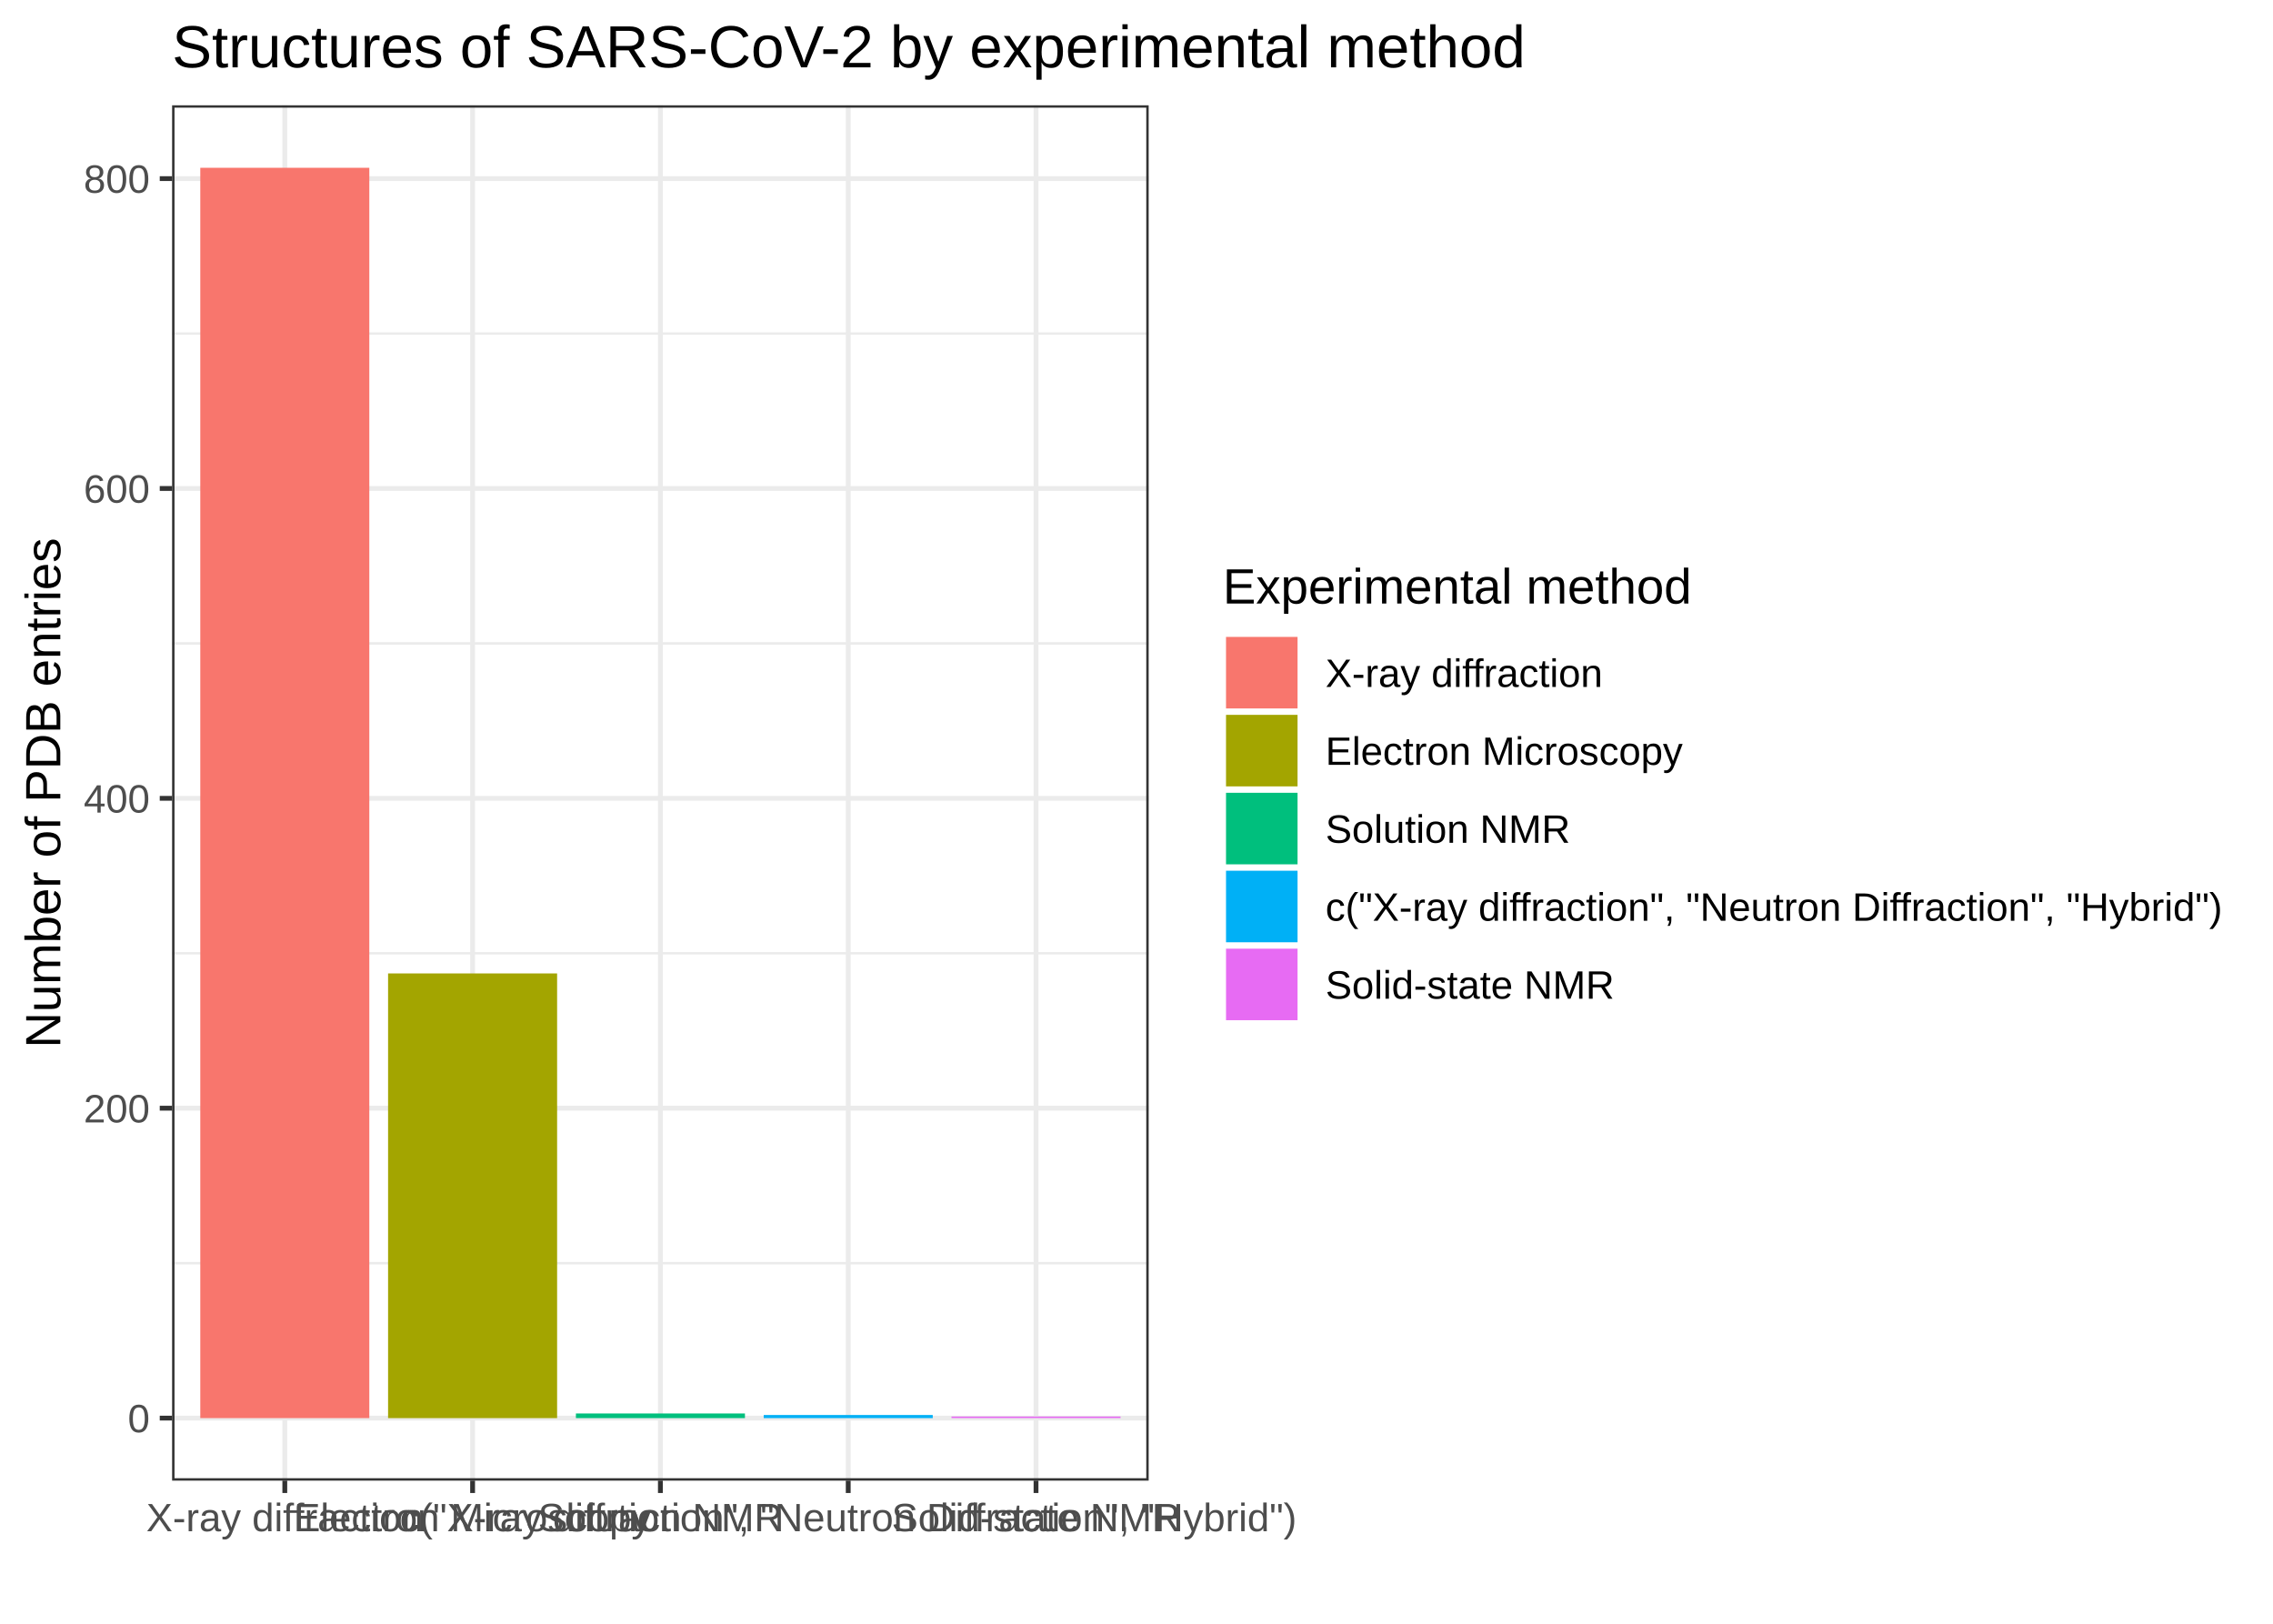
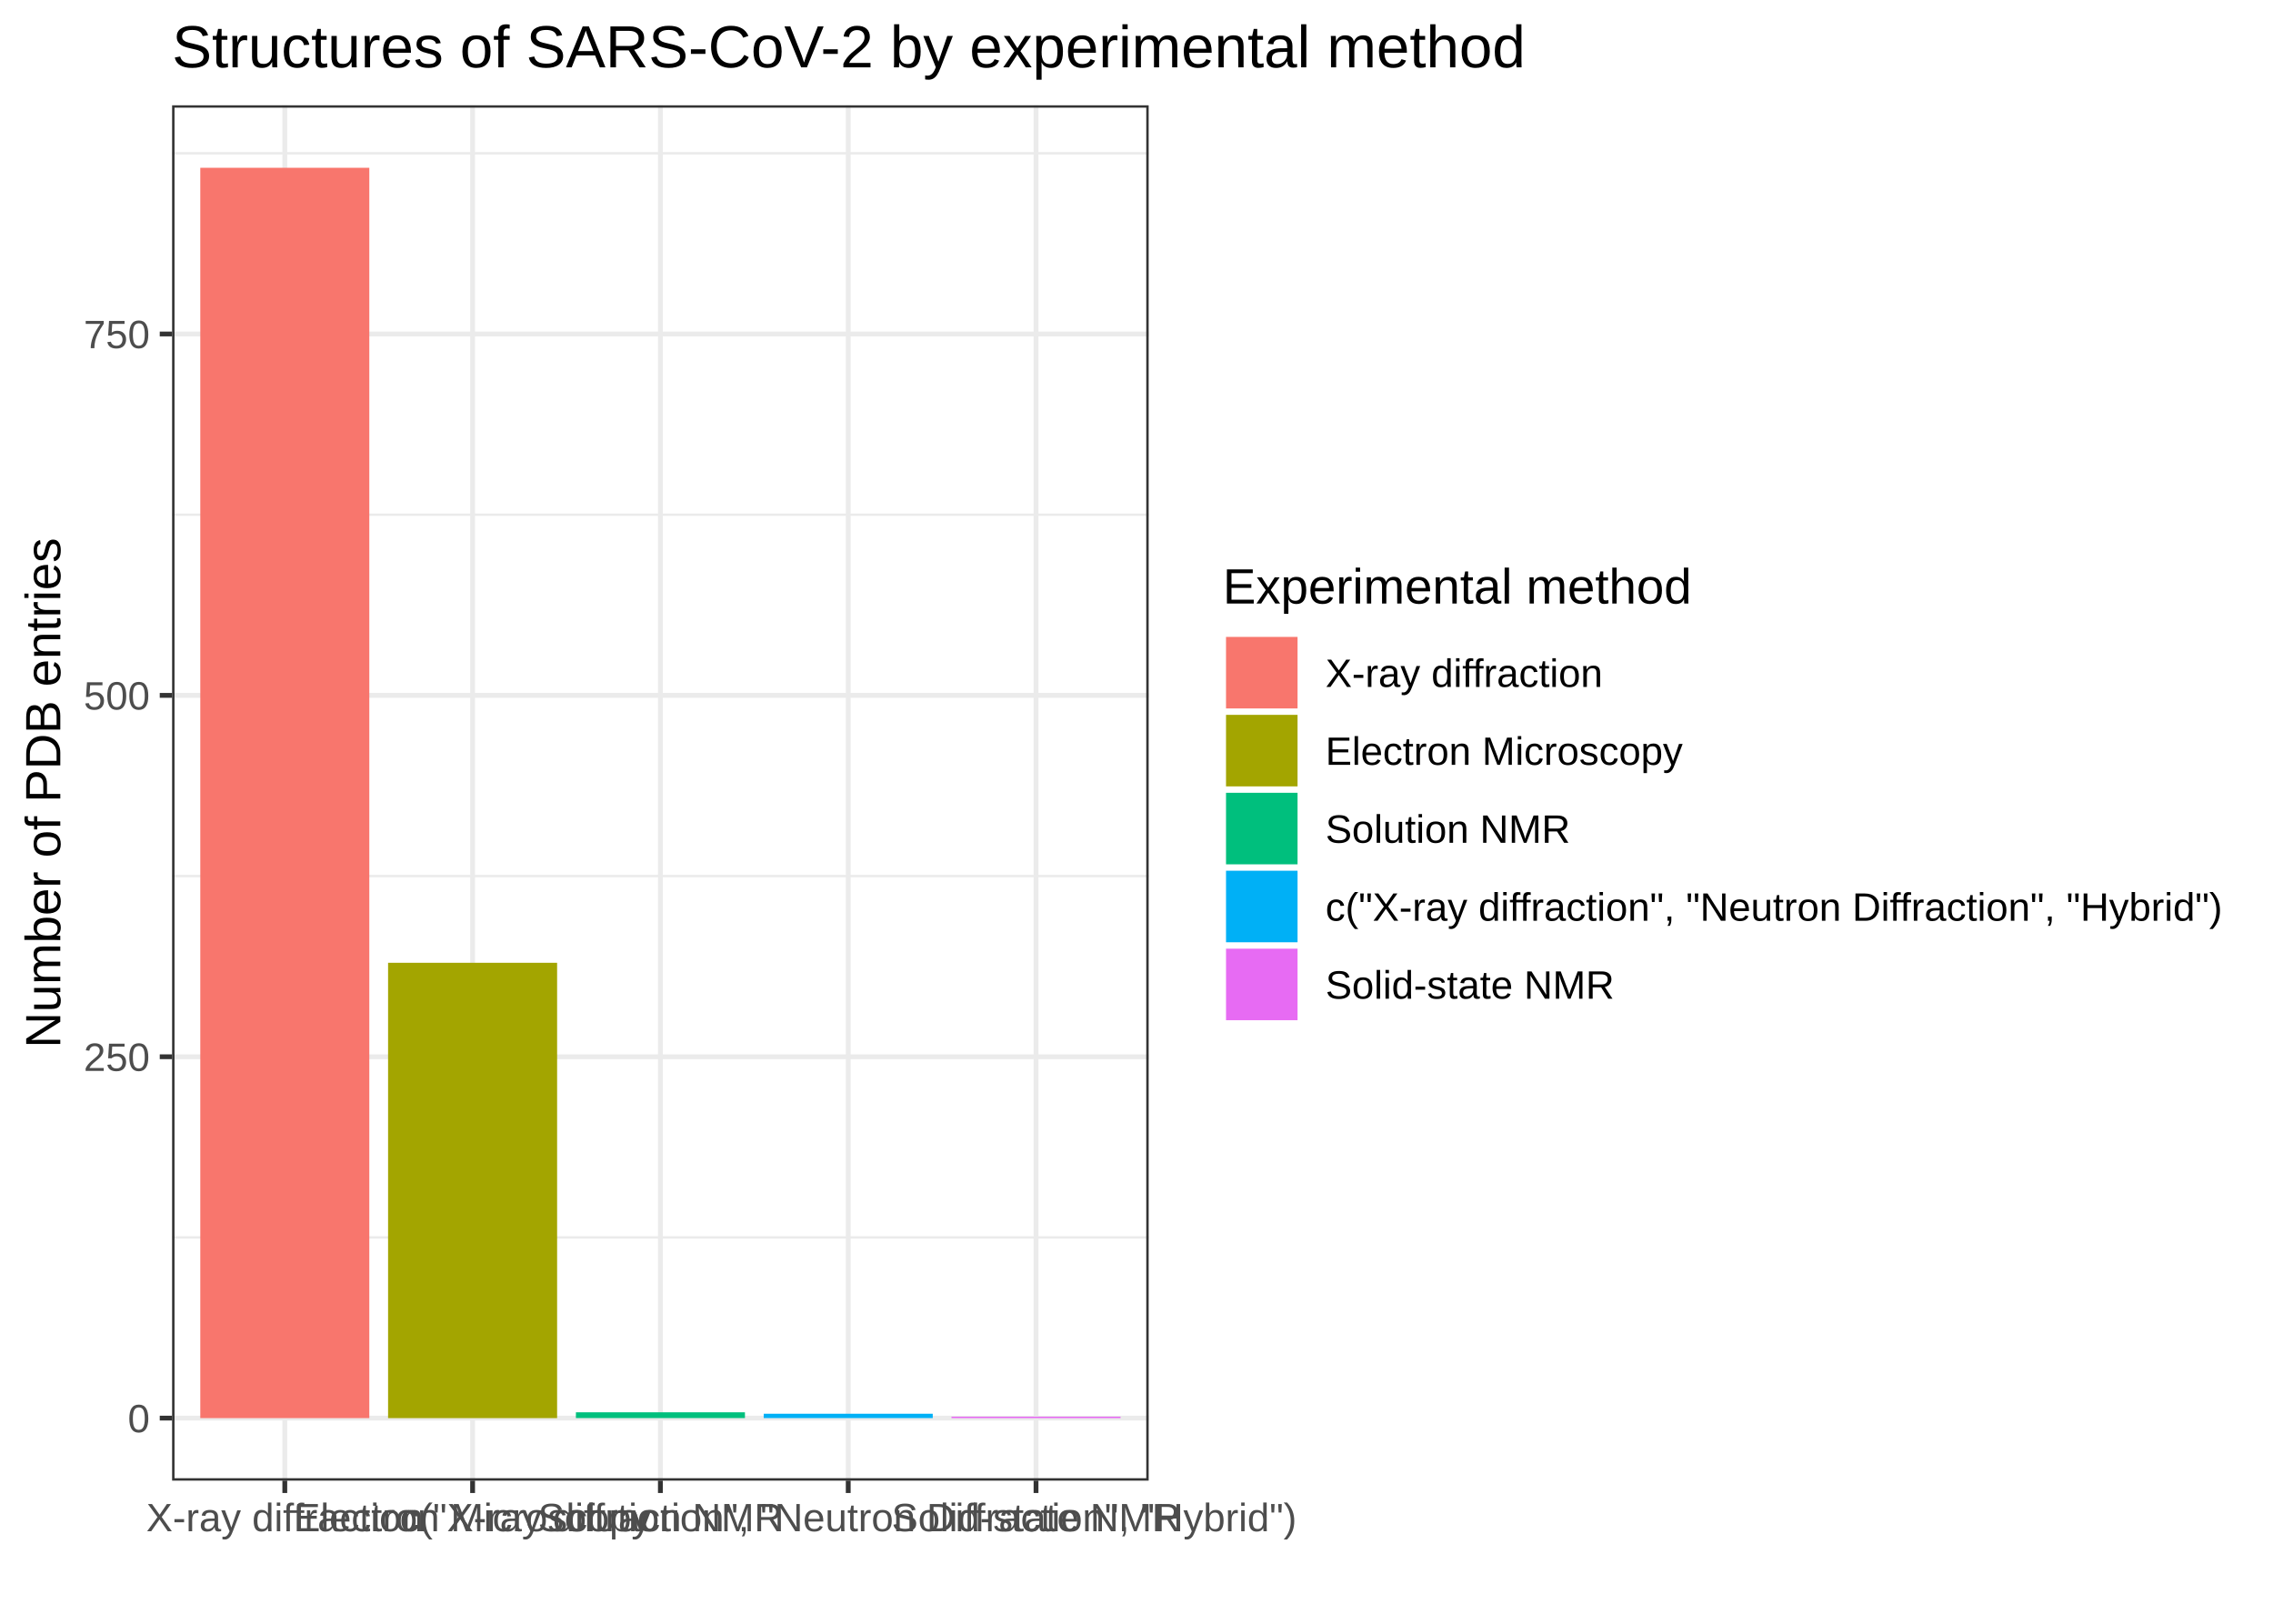
<svg xmlns="http://www.w3.org/2000/svg" class="svglite" width="504.00pt" height="360.00pt" viewBox="0 0 504.00 360.00">
  <defs>
    <style type="text/css">
    .svglite line, .svglite polyline, .svglite polygon, .svglite path, .svglite rect, .svglite circle {
      fill: none;
      stroke: #000000;
      stroke-linecap: round;
      stroke-linejoin: round;
      stroke-miterlimit: 10.00;
    }
  </style>
  </defs>
  <rect width="100%" height="100%" style="stroke: none; fill: #FFFFFF;" />
  <defs>
    <clipPath id="cpMC4wMHw1MDQuMDB8MC4wMHwzNjAuMDA=">
      <rect x="0.00" y="0.00" width="504.00" height="360.00" />
    </clipPath>
  </defs>
  <g clip-path="url(#cpMC4wMHw1MDQuMDB8MC4wMHwzNjAuMDA=)">
    <rect x="0.00" y="0.00" width="504.00" height="360.00" style="stroke-width: 1.07; stroke: #FFFFFF; fill: #FFFFFF;" />
  </g>
  <defs>
    <clipPath id="cpMzguMTZ8MjU0LjcxfDIzLjM0fDMyOC4yNw==">
      <rect x="38.16" y="23.34" width="216.54" height="304.93" />
    </clipPath>
  </defs>
  <g clip-path="url(#cpMzguMTZ8MjU0LjcxfDIzLjM0fDMyOC4yNw==)">
    <rect x="38.16" y="23.34" width="216.54" height="304.93" style="stroke-width: 1.07; stroke: none; fill: #FFFFFF;" />
-     <polyline points="38.16,280.06 254.71,280.06 " style="stroke-width: 0.53; stroke: #EBEBEB; stroke-linecap: butt;" />
-     <polyline points="38.16,211.35 254.71,211.35 " style="stroke-width: 0.53; stroke: #EBEBEB; stroke-linecap: butt;" />
-     <polyline points="38.16,142.65 254.71,142.65 " style="stroke-width: 0.53; stroke: #EBEBEB; stroke-linecap: butt;" />
-     <polyline points="38.16,73.95 254.71,73.95 " style="stroke-width: 0.53; stroke: #EBEBEB; stroke-linecap: butt;" />
+     <polyline points="38.16,274.35 254.71,274.35 " style="stroke-width: 0.53; stroke: #EBEBEB; stroke-linecap: butt;" />
+     <polyline points="38.16,194.23 254.71,194.23 " style="stroke-width: 0.53; stroke: #EBEBEB; stroke-linecap: butt;" />
+     <polyline points="38.16,114.11 254.71,114.11 " style="stroke-width: 0.53; stroke: #EBEBEB; stroke-linecap: butt;" />
+     <polyline points="38.16,33.99 254.71,33.99 " style="stroke-width: 0.53; stroke: #EBEBEB; stroke-linecap: butt;" />
    <polyline points="38.16,314.41 254.71,314.41 " style="stroke-width: 1.07; stroke: #EBEBEB; stroke-linecap: butt;" />
-     <polyline points="38.16,245.70 254.71,245.70 " style="stroke-width: 1.07; stroke: #EBEBEB; stroke-linecap: butt;" />
-     <polyline points="38.16,177.00 254.71,177.00 " style="stroke-width: 1.07; stroke: #EBEBEB; stroke-linecap: butt;" />
-     <polyline points="38.16,108.30 254.71,108.30 " style="stroke-width: 1.07; stroke: #EBEBEB; stroke-linecap: butt;" />
-     <polyline points="38.16,39.60 254.71,39.60 " style="stroke-width: 1.07; stroke: #EBEBEB; stroke-linecap: butt;" />
+     <polyline points="38.16,234.29 254.71,234.29 " style="stroke-width: 1.07; stroke: #EBEBEB; stroke-linecap: butt;" />
+     <polyline points="38.16,154.17 254.71,154.17 " style="stroke-width: 1.07; stroke: #EBEBEB; stroke-linecap: butt;" />
+     <polyline points="38.16,74.05 254.71,74.05 " style="stroke-width: 1.07; stroke: #EBEBEB; stroke-linecap: butt;" />
    <polyline points="63.15,328.27 63.15,23.34 " style="stroke-width: 1.07; stroke: #EBEBEB; stroke-linecap: butt;" />
    <polyline points="104.79,328.27 104.79,23.34 " style="stroke-width: 1.07; stroke: #EBEBEB; stroke-linecap: butt;" />
    <polyline points="146.43,328.27 146.43,23.34 " style="stroke-width: 1.07; stroke: #EBEBEB; stroke-linecap: butt;" />
    <polyline points="188.08,328.27 188.08,23.34 " style="stroke-width: 1.07; stroke: #EBEBEB; stroke-linecap: butt;" />
    <polyline points="229.72,328.27 229.72,23.34 " style="stroke-width: 1.07; stroke: #EBEBEB; stroke-linecap: butt;" />
    <rect x="44.41" y="37.20" width="37.48" height="277.21" style="stroke-width: 1.07; stroke: none; stroke-linecap: square; stroke-linejoin: miter; fill: #F8766D;" />
-     <rect x="86.05" y="215.82" width="37.48" height="98.59" style="stroke-width: 1.07; stroke: none; stroke-linecap: square; stroke-linejoin: miter; fill: #A3A500;" />
-     <rect x="127.70" y="313.38" width="37.48" height="1.03" style="stroke-width: 1.07; stroke: none; stroke-linecap: square; stroke-linejoin: miter; fill: #00BF7D;" />
-     <rect x="169.34" y="313.72" width="37.48" height="0.69" style="stroke-width: 1.07; stroke: none; stroke-linecap: square; stroke-linejoin: miter; fill: #00B0F6;" />
-     <rect x="210.98" y="314.06" width="37.48" height="0.34" style="stroke-width: 1.07; stroke: none; stroke-linecap: square; stroke-linejoin: miter; fill: #E76BF3;" />
+     <rect x="86.05" y="213.46" width="37.48" height="100.95" style="stroke-width: 1.07; stroke: none; stroke-linecap: square; stroke-linejoin: miter; fill: #A3A500;" />
+     <rect x="127.70" y="313.12" width="37.48" height="1.28" style="stroke-width: 1.07; stroke: none; stroke-linecap: square; stroke-linejoin: miter; fill: #00BF7D;" />
+     <rect x="169.34" y="313.44" width="37.48" height="0.96" style="stroke-width: 1.07; stroke: none; stroke-linecap: square; stroke-linejoin: miter; fill: #00B0F6;" />
+     <rect x="210.98" y="314.09" width="37.48" height="0.32" style="stroke-width: 1.07; stroke: none; stroke-linecap: square; stroke-linejoin: miter; fill: #E76BF3;" />
    <rect x="38.16" y="23.34" width="216.54" height="304.93" style="stroke-width: 1.07; stroke: #333333;" />
  </g>
  <g clip-path="url(#cpMC4wMHw1MDQuMDB8MC4wMHwzNjAuMDA=)">
    <text x="33.23" y="317.56" text-anchor="end" style="font-size: 8.80px; fill: #4D4D4D; font-family: Arial;" textLength="4.90px" lengthAdjust="spacingAndGlyphs">0</text>
-     <text x="33.23" y="248.86" text-anchor="end" style="font-size: 8.80px; fill: #4D4D4D; font-family: Arial;" textLength="14.69px" lengthAdjust="spacingAndGlyphs">200</text>
-     <text x="33.23" y="180.16" text-anchor="end" style="font-size: 8.80px; fill: #4D4D4D; font-family: Arial;" textLength="14.69px" lengthAdjust="spacingAndGlyphs">400</text>
-     <text x="33.23" y="111.46" text-anchor="end" style="font-size: 8.80px; fill: #4D4D4D; font-family: Arial;" textLength="14.69px" lengthAdjust="spacingAndGlyphs">600</text>
-     <text x="33.23" y="42.75" text-anchor="end" style="font-size: 8.80px; fill: #4D4D4D; font-family: Arial;" textLength="14.69px" lengthAdjust="spacingAndGlyphs">800</text>
+     <text x="33.23" y="237.44" text-anchor="end" style="font-size: 8.80px; fill: #4D4D4D; font-family: Arial;" textLength="14.69px" lengthAdjust="spacingAndGlyphs">250</text>
+     <text x="33.23" y="157.32" text-anchor="end" style="font-size: 8.80px; fill: #4D4D4D; font-family: Arial;" textLength="14.69px" lengthAdjust="spacingAndGlyphs">500</text>
+     <text x="33.23" y="77.20" text-anchor="end" style="font-size: 8.80px; fill: #4D4D4D; font-family: Arial;" textLength="14.69px" lengthAdjust="spacingAndGlyphs">750</text>
    <polyline points="35.42,314.41 38.16,314.41 " style="stroke-width: 1.07; stroke: #333333; stroke-linecap: butt;" />
-     <polyline points="35.42,245.70 38.16,245.70 " style="stroke-width: 1.07; stroke: #333333; stroke-linecap: butt;" />
-     <polyline points="35.42,177.00 38.16,177.00 " style="stroke-width: 1.07; stroke: #333333; stroke-linecap: butt;" />
-     <polyline points="35.42,108.30 38.16,108.30 " style="stroke-width: 1.07; stroke: #333333; stroke-linecap: butt;" />
-     <polyline points="35.42,39.60 38.16,39.60 " style="stroke-width: 1.07; stroke: #333333; stroke-linecap: butt;" />
+     <polyline points="35.42,234.29 38.16,234.29 " style="stroke-width: 1.07; stroke: #333333; stroke-linecap: butt;" />
+     <polyline points="35.42,154.17 38.16,154.17 " style="stroke-width: 1.07; stroke: #333333; stroke-linecap: butt;" />
+     <polyline points="35.42,74.05 38.16,74.05 " style="stroke-width: 1.07; stroke: #333333; stroke-linecap: butt;" />
    <polyline points="63.15,331.01 63.15,328.27 " style="stroke-width: 1.07; stroke: #333333; stroke-linecap: butt;" />
    <polyline points="104.79,331.01 104.79,328.27 " style="stroke-width: 1.07; stroke: #333333; stroke-linecap: butt;" />
    <polyline points="146.43,331.01 146.43,328.27 " style="stroke-width: 1.07; stroke: #333333; stroke-linecap: butt;" />
    <polyline points="188.08,331.01 188.08,328.27 " style="stroke-width: 1.07; stroke: #333333; stroke-linecap: butt;" />
    <polyline points="229.72,331.01 229.72,328.27 " style="stroke-width: 1.07; stroke: #333333; stroke-linecap: butt;" />
    <text x="63.15" y="339.50" text-anchor="middle" style="font-size: 8.80px; fill: #4D4D4D; font-family: Arial;" textLength="61.60px" lengthAdjust="spacingAndGlyphs">X-ray diffraction</text>
    <text x="104.79" y="339.50" text-anchor="middle" style="font-size: 8.80px; fill: #4D4D4D; font-family: Arial;" textLength="79.21px" lengthAdjust="spacingAndGlyphs">Electron Microscopy</text>
    <text x="146.43" y="339.50" text-anchor="middle" style="font-size: 8.80px; fill: #4D4D4D; font-family: Arial;" textLength="54.27px" lengthAdjust="spacingAndGlyphs">Solution NMR</text>
    <text x="188.08" y="339.50" text-anchor="middle" style="font-size: 8.80px; fill: #4D4D4D; font-family: Arial;" textLength="199.14px" lengthAdjust="spacingAndGlyphs">c("X-ray diffraction", "Neutron Diffraction", "Hybrid")</text>
    <text x="229.72" y="339.50" text-anchor="middle" style="font-size: 8.80px; fill: #4D4D4D; font-family: Arial;" textLength="64.04px" lengthAdjust="spacingAndGlyphs">Solid-state NMR</text>
    <text transform="translate(13.37,175.80) rotate(-90)" text-anchor="middle" style="font-size: 11.00px; font-family: Arial;" textLength="113.10px" lengthAdjust="spacingAndGlyphs">Number of PDB entries</text>
    <rect x="265.66" y="119.22" width="232.86" height="113.16" style="stroke-width: 1.07; stroke: none; fill: #FFFFFF;" />
    <text x="271.14" y="133.81" style="font-size: 11.00px; font-family: Arial;" textLength="103.95px" lengthAdjust="spacingAndGlyphs">Experimental method</text>
    <rect x="271.14" y="140.50" width="17.28" height="17.28" style="stroke-width: 1.07; stroke: none; fill: #FFFFFF;" />
    <rect x="271.85" y="141.21" width="15.86" height="15.86" style="stroke-width: 1.07; stroke: none; stroke-linecap: square; stroke-linejoin: miter; fill: #F8766D;" />
    <rect x="271.14" y="157.78" width="17.28" height="17.28" style="stroke-width: 1.07; stroke: none; fill: #FFFFFF;" />
    <rect x="271.85" y="158.49" width="15.86" height="15.86" style="stroke-width: 1.07; stroke: none; stroke-linecap: square; stroke-linejoin: miter; fill: #A3A500;" />
    <rect x="271.14" y="175.06" width="17.28" height="17.28" style="stroke-width: 1.07; stroke: none; fill: #FFFFFF;" />
    <rect x="271.85" y="175.77" width="15.86" height="15.86" style="stroke-width: 1.07; stroke: none; stroke-linecap: square; stroke-linejoin: miter; fill: #00BF7D;" />
    <rect x="271.14" y="192.34" width="17.28" height="17.28" style="stroke-width: 1.07; stroke: none; fill: #FFFFFF;" />
    <rect x="271.85" y="193.05" width="15.86" height="15.86" style="stroke-width: 1.07; stroke: none; stroke-linecap: square; stroke-linejoin: miter; fill: #00B0F6;" />
    <rect x="271.14" y="209.62" width="17.28" height="17.28" style="stroke-width: 1.07; stroke: none; fill: #FFFFFF;" />
    <rect x="271.85" y="210.33" width="15.86" height="15.86" style="stroke-width: 1.07; stroke: none; stroke-linecap: square; stroke-linejoin: miter; fill: #E76BF3;" />
    <text x="293.90" y="152.30" style="font-size: 8.80px; font-family: Arial;" textLength="61.60px" lengthAdjust="spacingAndGlyphs">X-ray diffraction</text>
    <text x="293.90" y="169.58" style="font-size: 8.80px; font-family: Arial;" textLength="79.21px" lengthAdjust="spacingAndGlyphs">Electron Microscopy</text>
    <text x="293.90" y="186.86" style="font-size: 8.80px; font-family: Arial;" textLength="54.27px" lengthAdjust="spacingAndGlyphs">Solution NMR</text>
    <text x="293.90" y="204.14" style="font-size: 8.80px; font-family: Arial;" textLength="199.14px" lengthAdjust="spacingAndGlyphs">c("X-ray diffraction", "Neutron Diffraction", "Hybrid")</text>
    <text x="293.90" y="221.42" style="font-size: 8.80px; font-family: Arial;" textLength="64.04px" lengthAdjust="spacingAndGlyphs">Solid-state NMR</text>
    <text x="38.16" y="14.94" style="font-size: 13.20px; font-family: Arial;" textLength="300.59px" lengthAdjust="spacingAndGlyphs">Structures of SARS-CoV-2 by experimental method</text>
  </g>
</svg>
